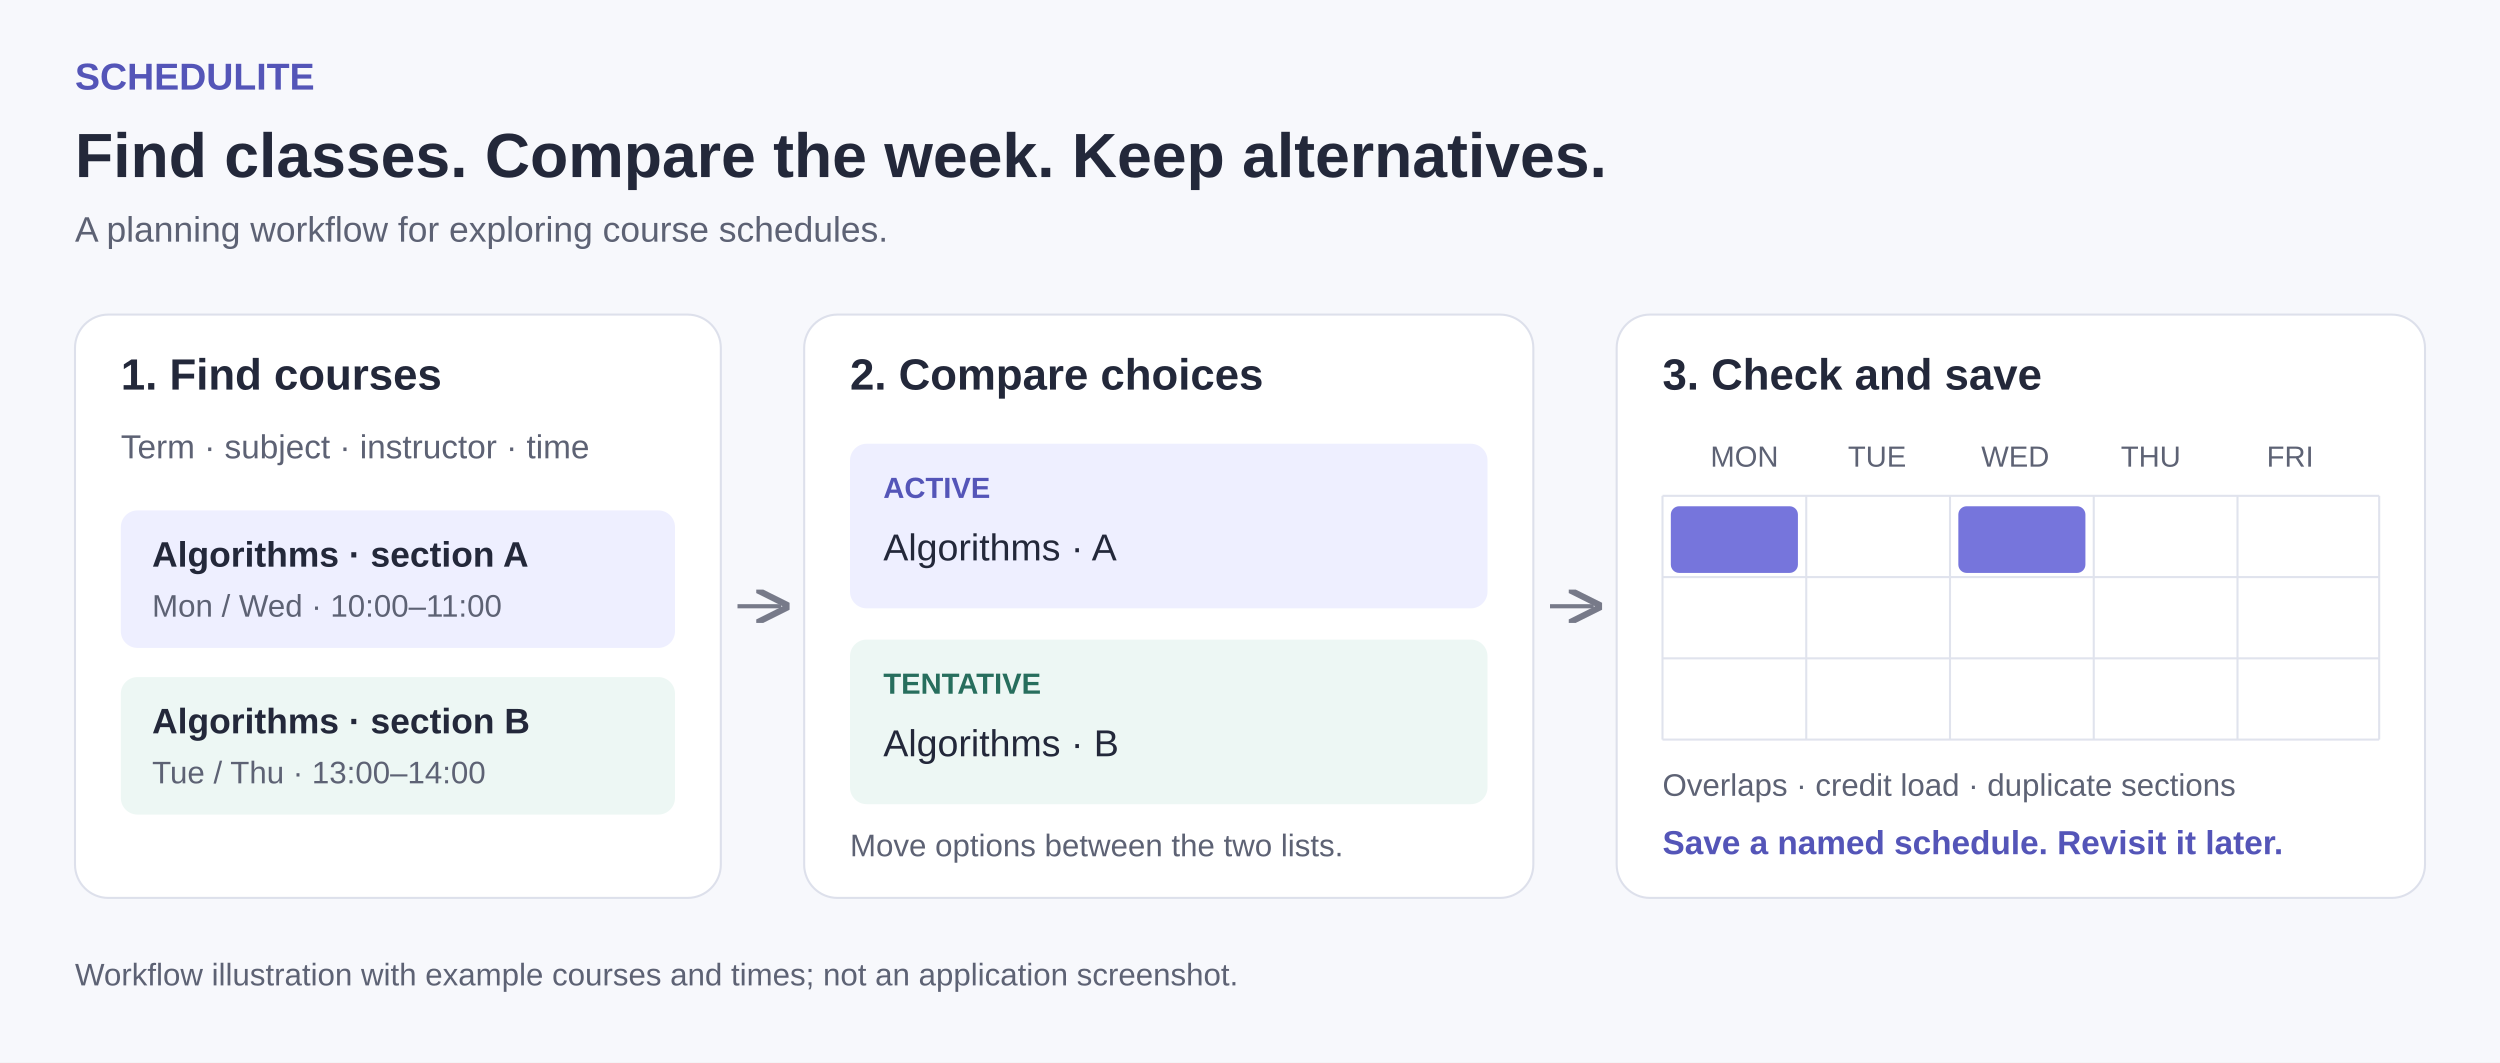
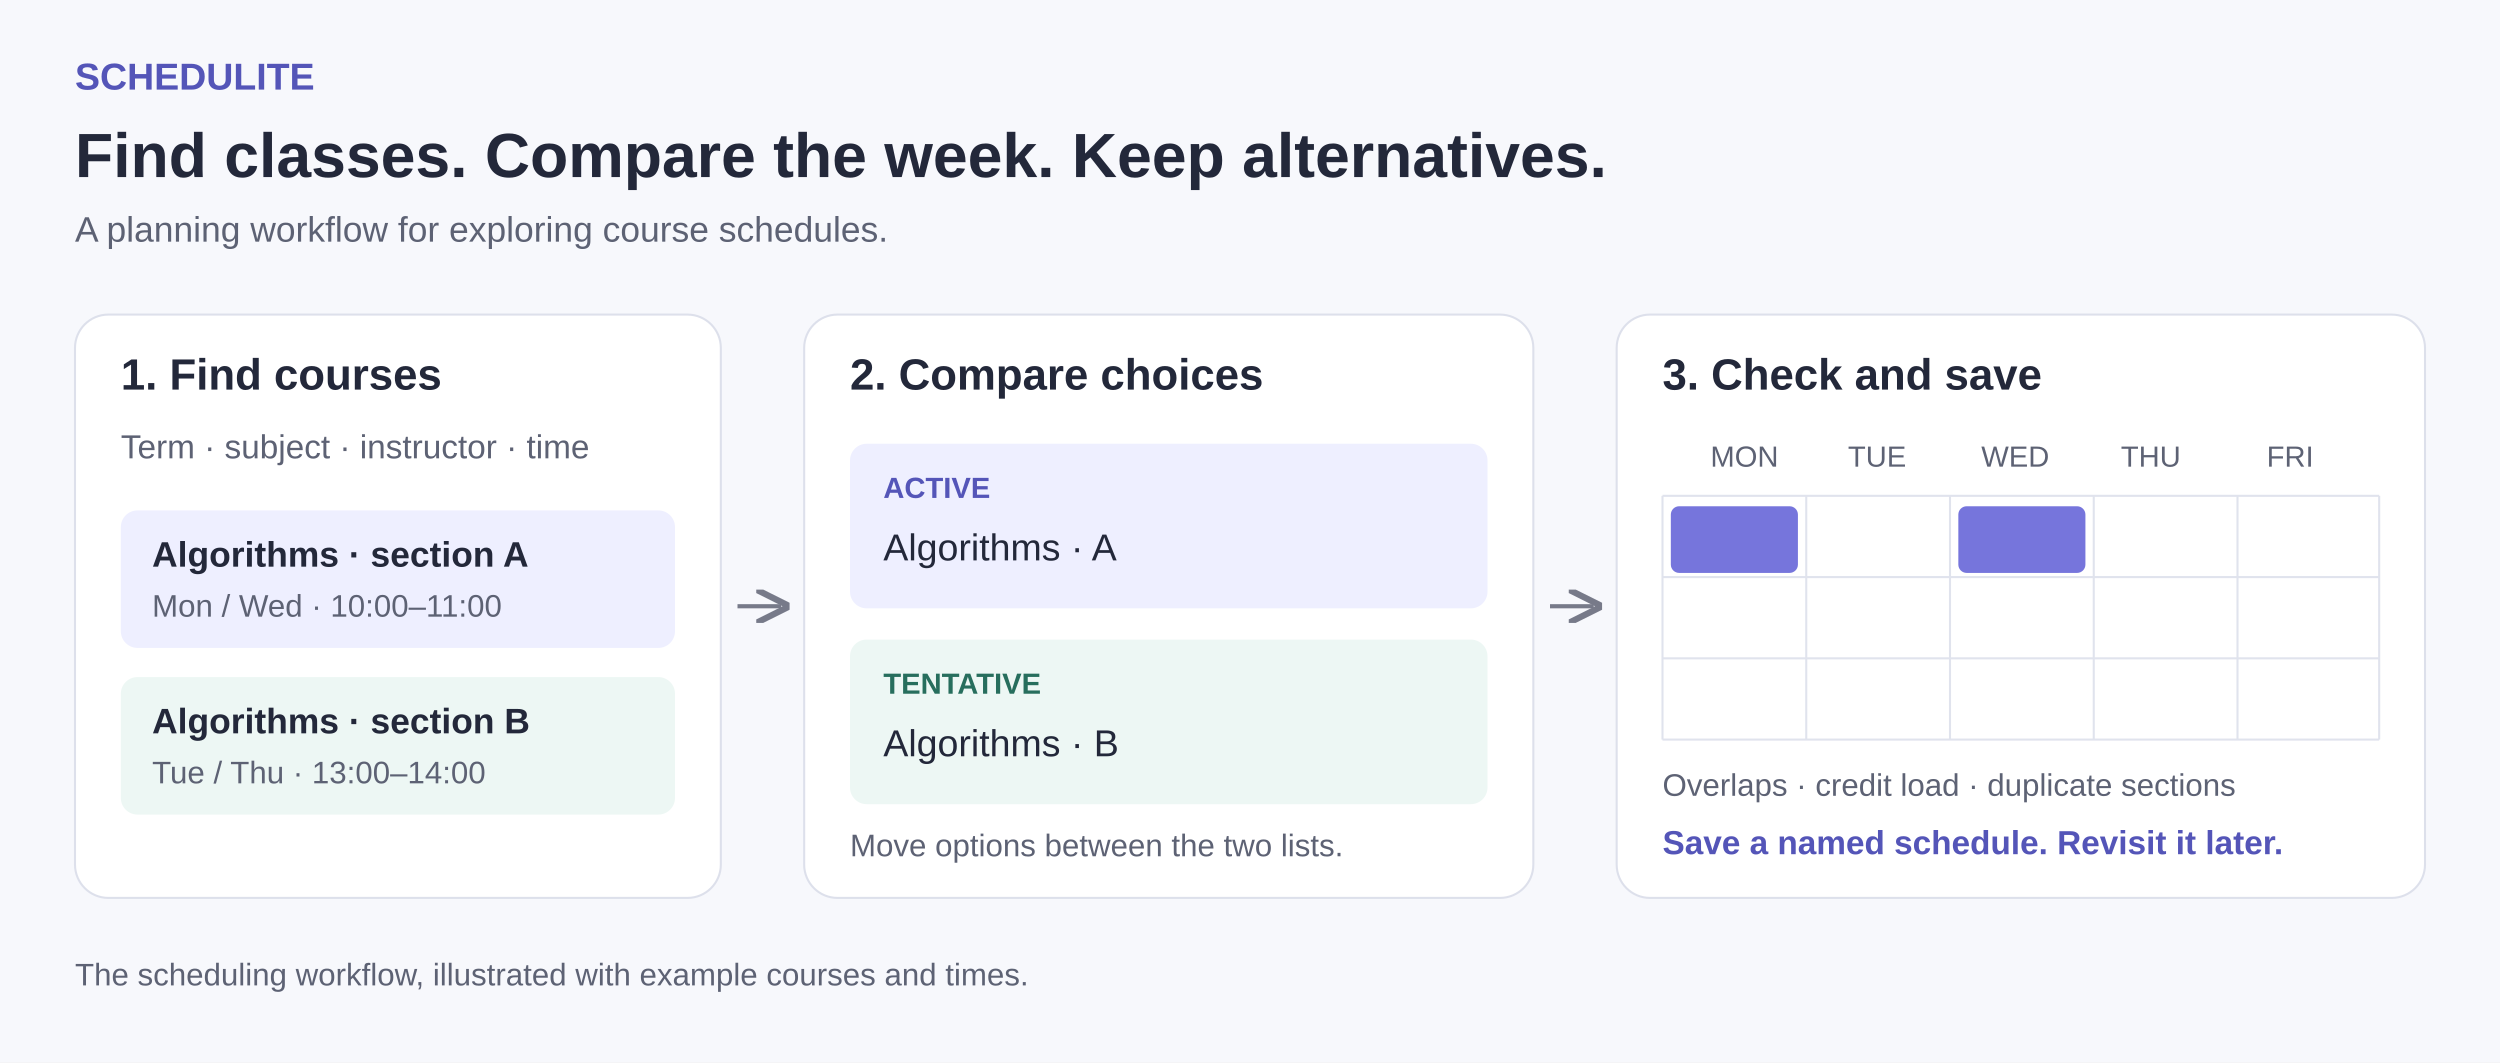
<svg xmlns="http://www.w3.org/2000/svg" width="1200" height="510" viewBox="0 0 1200 510" role="img" aria-labelledby="title description">
  <defs>
    <marker id="arrow" markerWidth="8" markerHeight="8" refX="6" refY="4" orient="auto">
      <path d="M0 0L8 4L0 8" fill="none" stroke="#777a89" stroke-width="1.5" />
    </marker>
  </defs>
  <rect width="1200" height="510" fill="#f7f8fc" />
  <g font-family="Arial, Helvetica, sans-serif" fill="#23283a">
    <text x="36" y="43" font-size="18" font-weight="700" fill="#5455b8">SCHEDULITE</text>
    <text x="36" y="85" font-size="30" font-weight="700">Find classes. Compare the week. Keep alternatives.</text>
    <text x="36" y="116" font-size="17" fill="#5d6274">A planning workflow for exploring course schedules.</text>
    <rect x="36" y="151" width="310" height="280" rx="16" fill="#fff" stroke="#dde0eb" />
    <rect x="386" y="151" width="350" height="280" rx="16" fill="#fff" stroke="#dde0eb" />
    <rect x="776" y="151" width="388" height="280" rx="16" fill="#fff" stroke="#dde0eb" />
    <path d="M354 291H375" fill="none" stroke="#777a89" stroke-width="2" marker-end="url(#arrow)" />
    <path d="M744 291H765" fill="none" stroke="#777a89" stroke-width="2" marker-end="url(#arrow)" />
    <text x="58" y="187" font-size="21" font-weight="700">1. Find courses</text>
    <text x="58" y="220" font-size="16" fill="#5d6274">Term · subject · instructor · time</text>
    <rect x="58" y="245" width="266" height="66" rx="8" fill="#eeefff" />
    <text x="73" y="272" font-size="17" font-weight="700">Algorithms · section A</text>
    <text x="73" y="296" font-size="15" fill="#5d6274">Mon / Wed · 10:00–11:00</text>
    <rect x="58" y="325" width="266" height="66" rx="8" fill="#edf7f4" />
    <text x="73" y="352" font-size="17" font-weight="700">Algorithms · section B</text>
    <text x="73" y="376" font-size="15" fill="#5d6274">Tue / Thu · 13:00–14:00</text>
    <text x="408" y="187" font-size="21" font-weight="700">2. Compare choices</text>
    <rect x="408" y="213" width="306" height="79" rx="8" fill="#eeefff" />
    <text x="424" y="239" font-size="14" font-weight="700" fill="#5455b8">ACTIVE</text>
    <text x="424" y="269" font-size="18">Algorithms · A</text>
    <rect x="408" y="307" width="306" height="79" rx="8" fill="#edf7f4" />
    <text x="424" y="333" font-size="14" font-weight="700" fill="#276e5d">TENTATIVE</text>
    <text x="424" y="363" font-size="18">Algorithms · B</text>
    <text x="408" y="411" font-size="15" fill="#5d6274">Move options between the two lists.</text>
    <text x="798" y="187" font-size="21" font-weight="700">3. Check and save</text>
    <text x="821" y="224" font-size="14" fill="#5d6274">MON</text>
    <text x="887" y="224" font-size="14" fill="#5d6274">TUE</text>
    <text x="951" y="224" font-size="14" fill="#5d6274">WED</text>
    <text x="1018" y="224" font-size="14" fill="#5d6274">THU</text>
    <text x="1088" y="224" font-size="14" fill="#5d6274">FRI</text>
    <path d="M798 238H1142M798 277H1142M798 316H1142M798 355H1142M798 238V355M867 238V355M936 238V355M1005 238V355M1074 238V355M1142 238V355" fill="none" stroke="#e0e3ed" />
    <rect x="802" y="243" width="61" height="32" rx="4" fill="#7675dc" />
    <rect x="940" y="243" width="61" height="32" rx="4" fill="#7675dc" />
    <text x="798" y="382" font-size="15" fill="#5d6274">Overlaps · credit load · duplicate sections</text>
    <text x="798" y="410" font-size="16" font-weight="700" fill="#5455b8">Save a named schedule. Revisit it later.</text>
-     <text x="36" y="473" font-size="15" fill="#5d6274">Workflow illustration with example courses and times; not an application screenshot.</text>
+     <text x="36" y="473" font-size="15" fill="#5d6274">The scheduling workflow, illustrated with example courses and times.</text>
  </g>
</svg>
